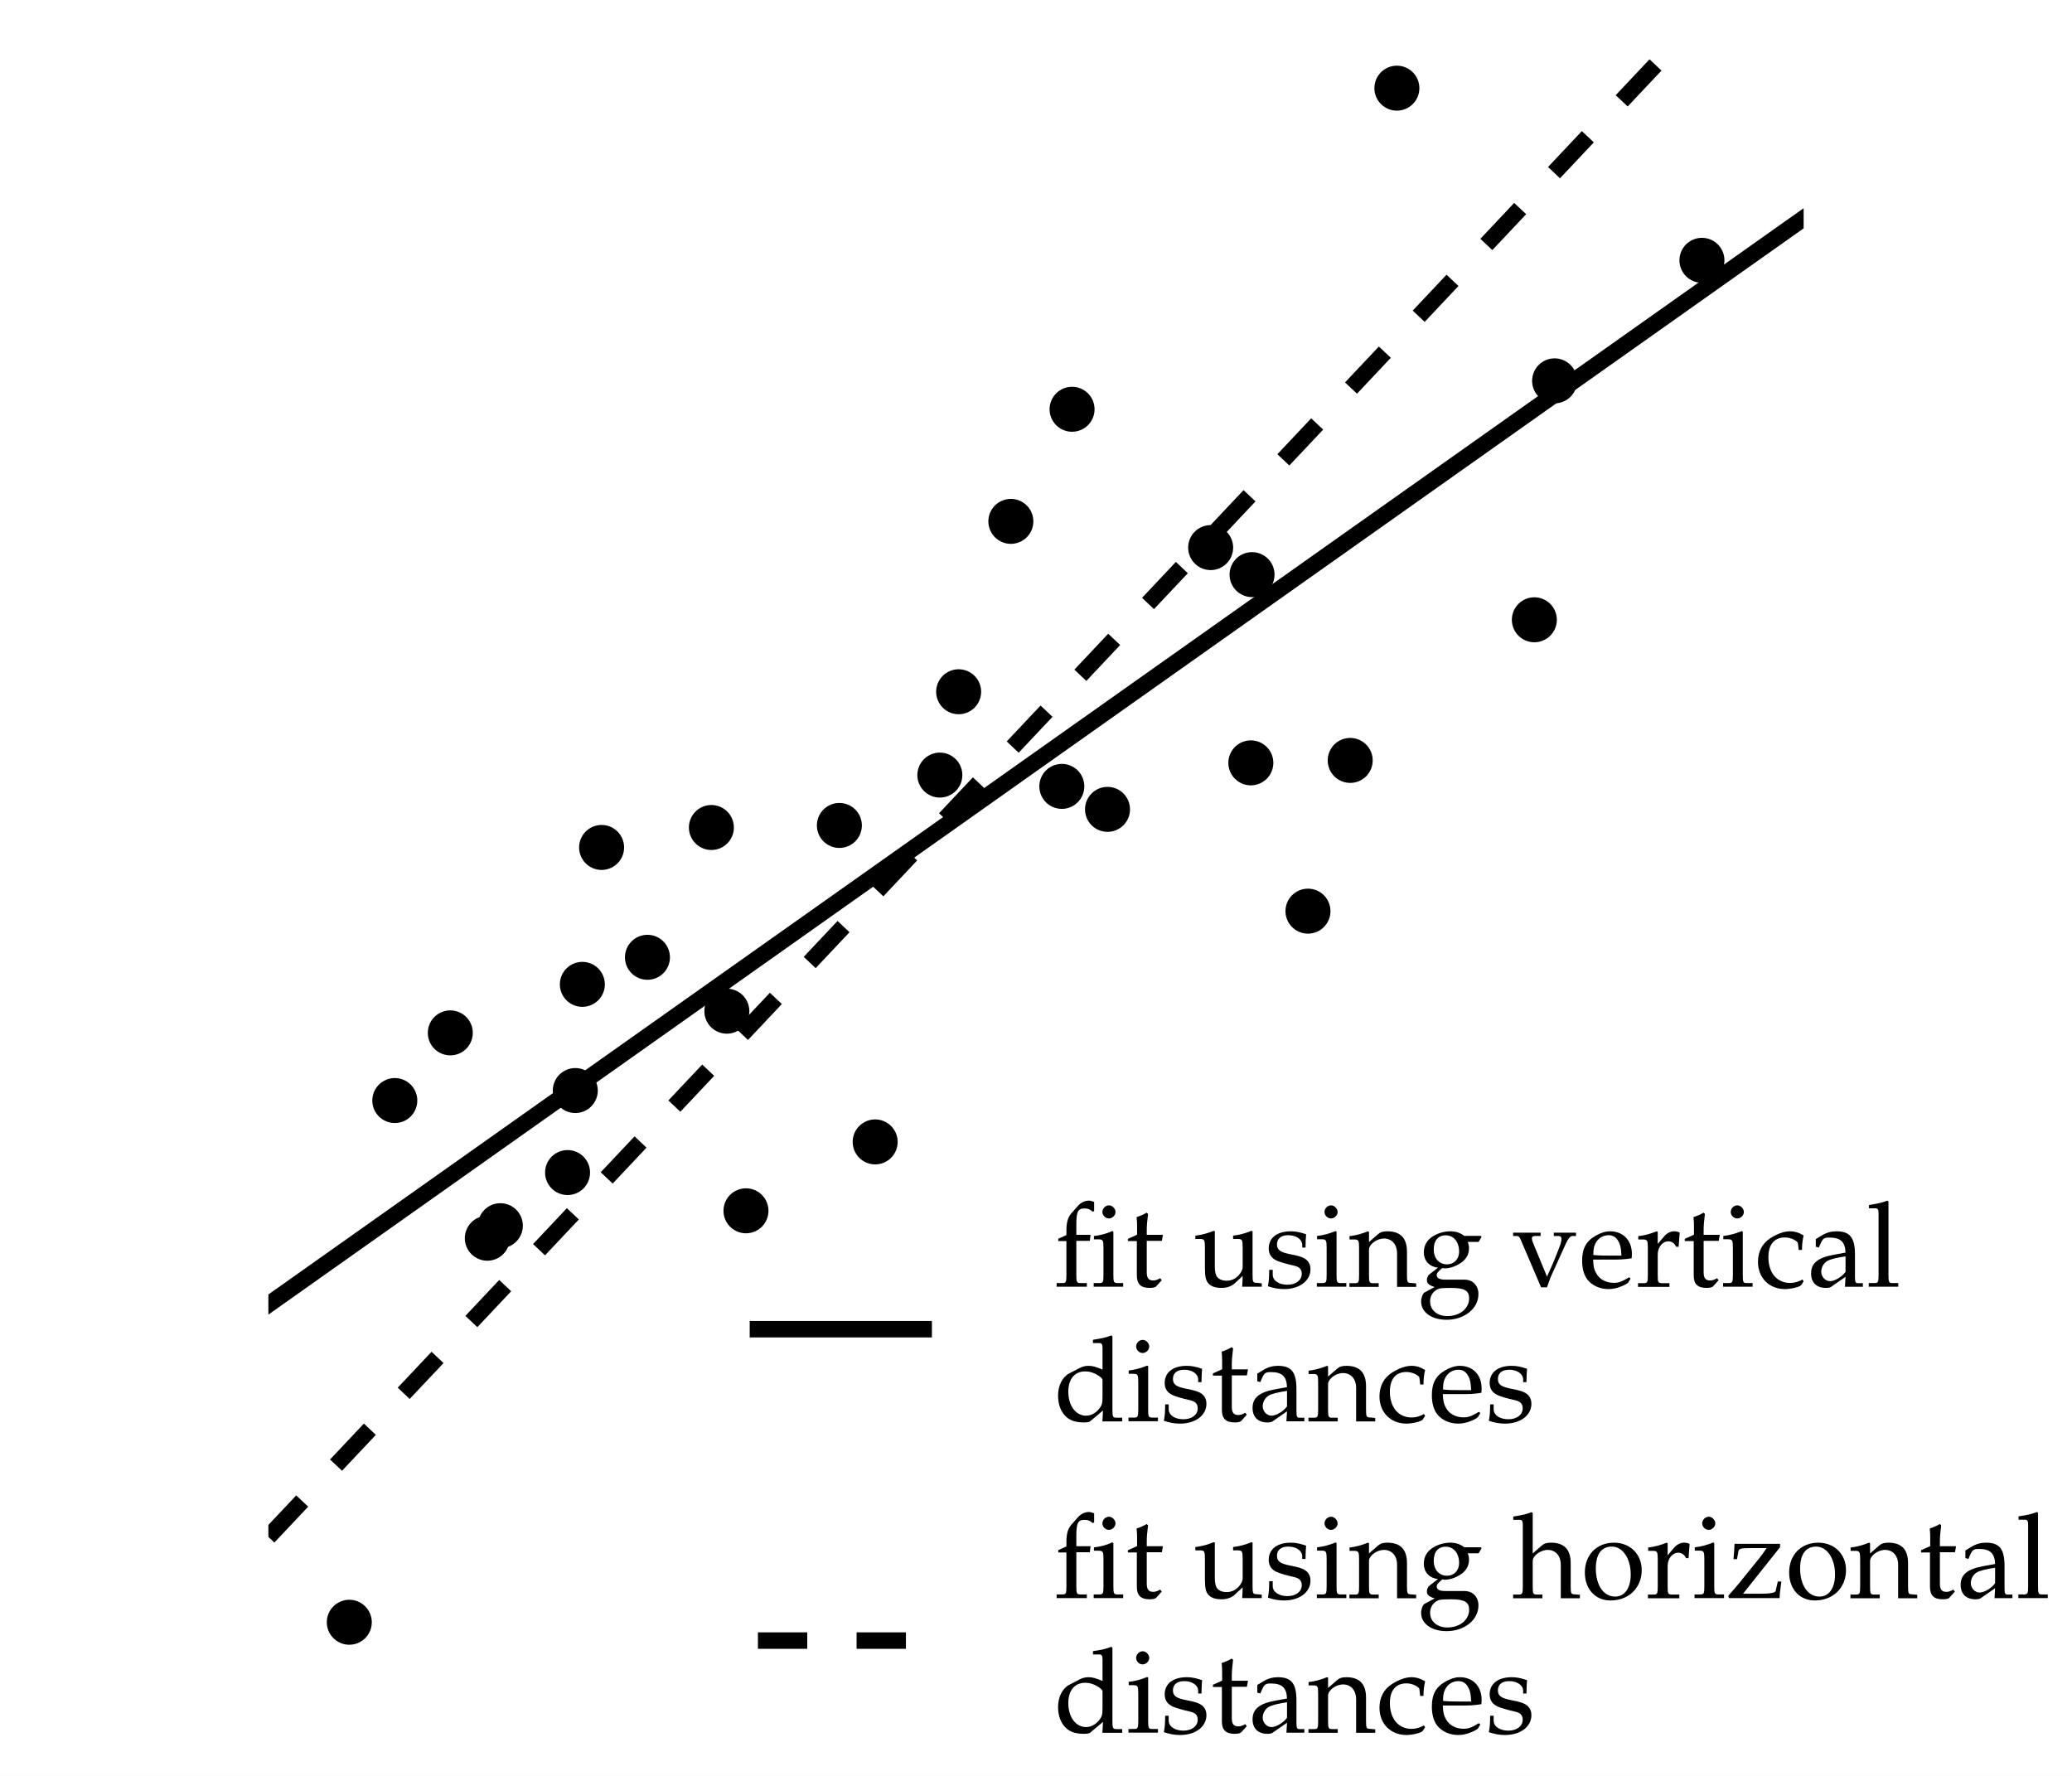
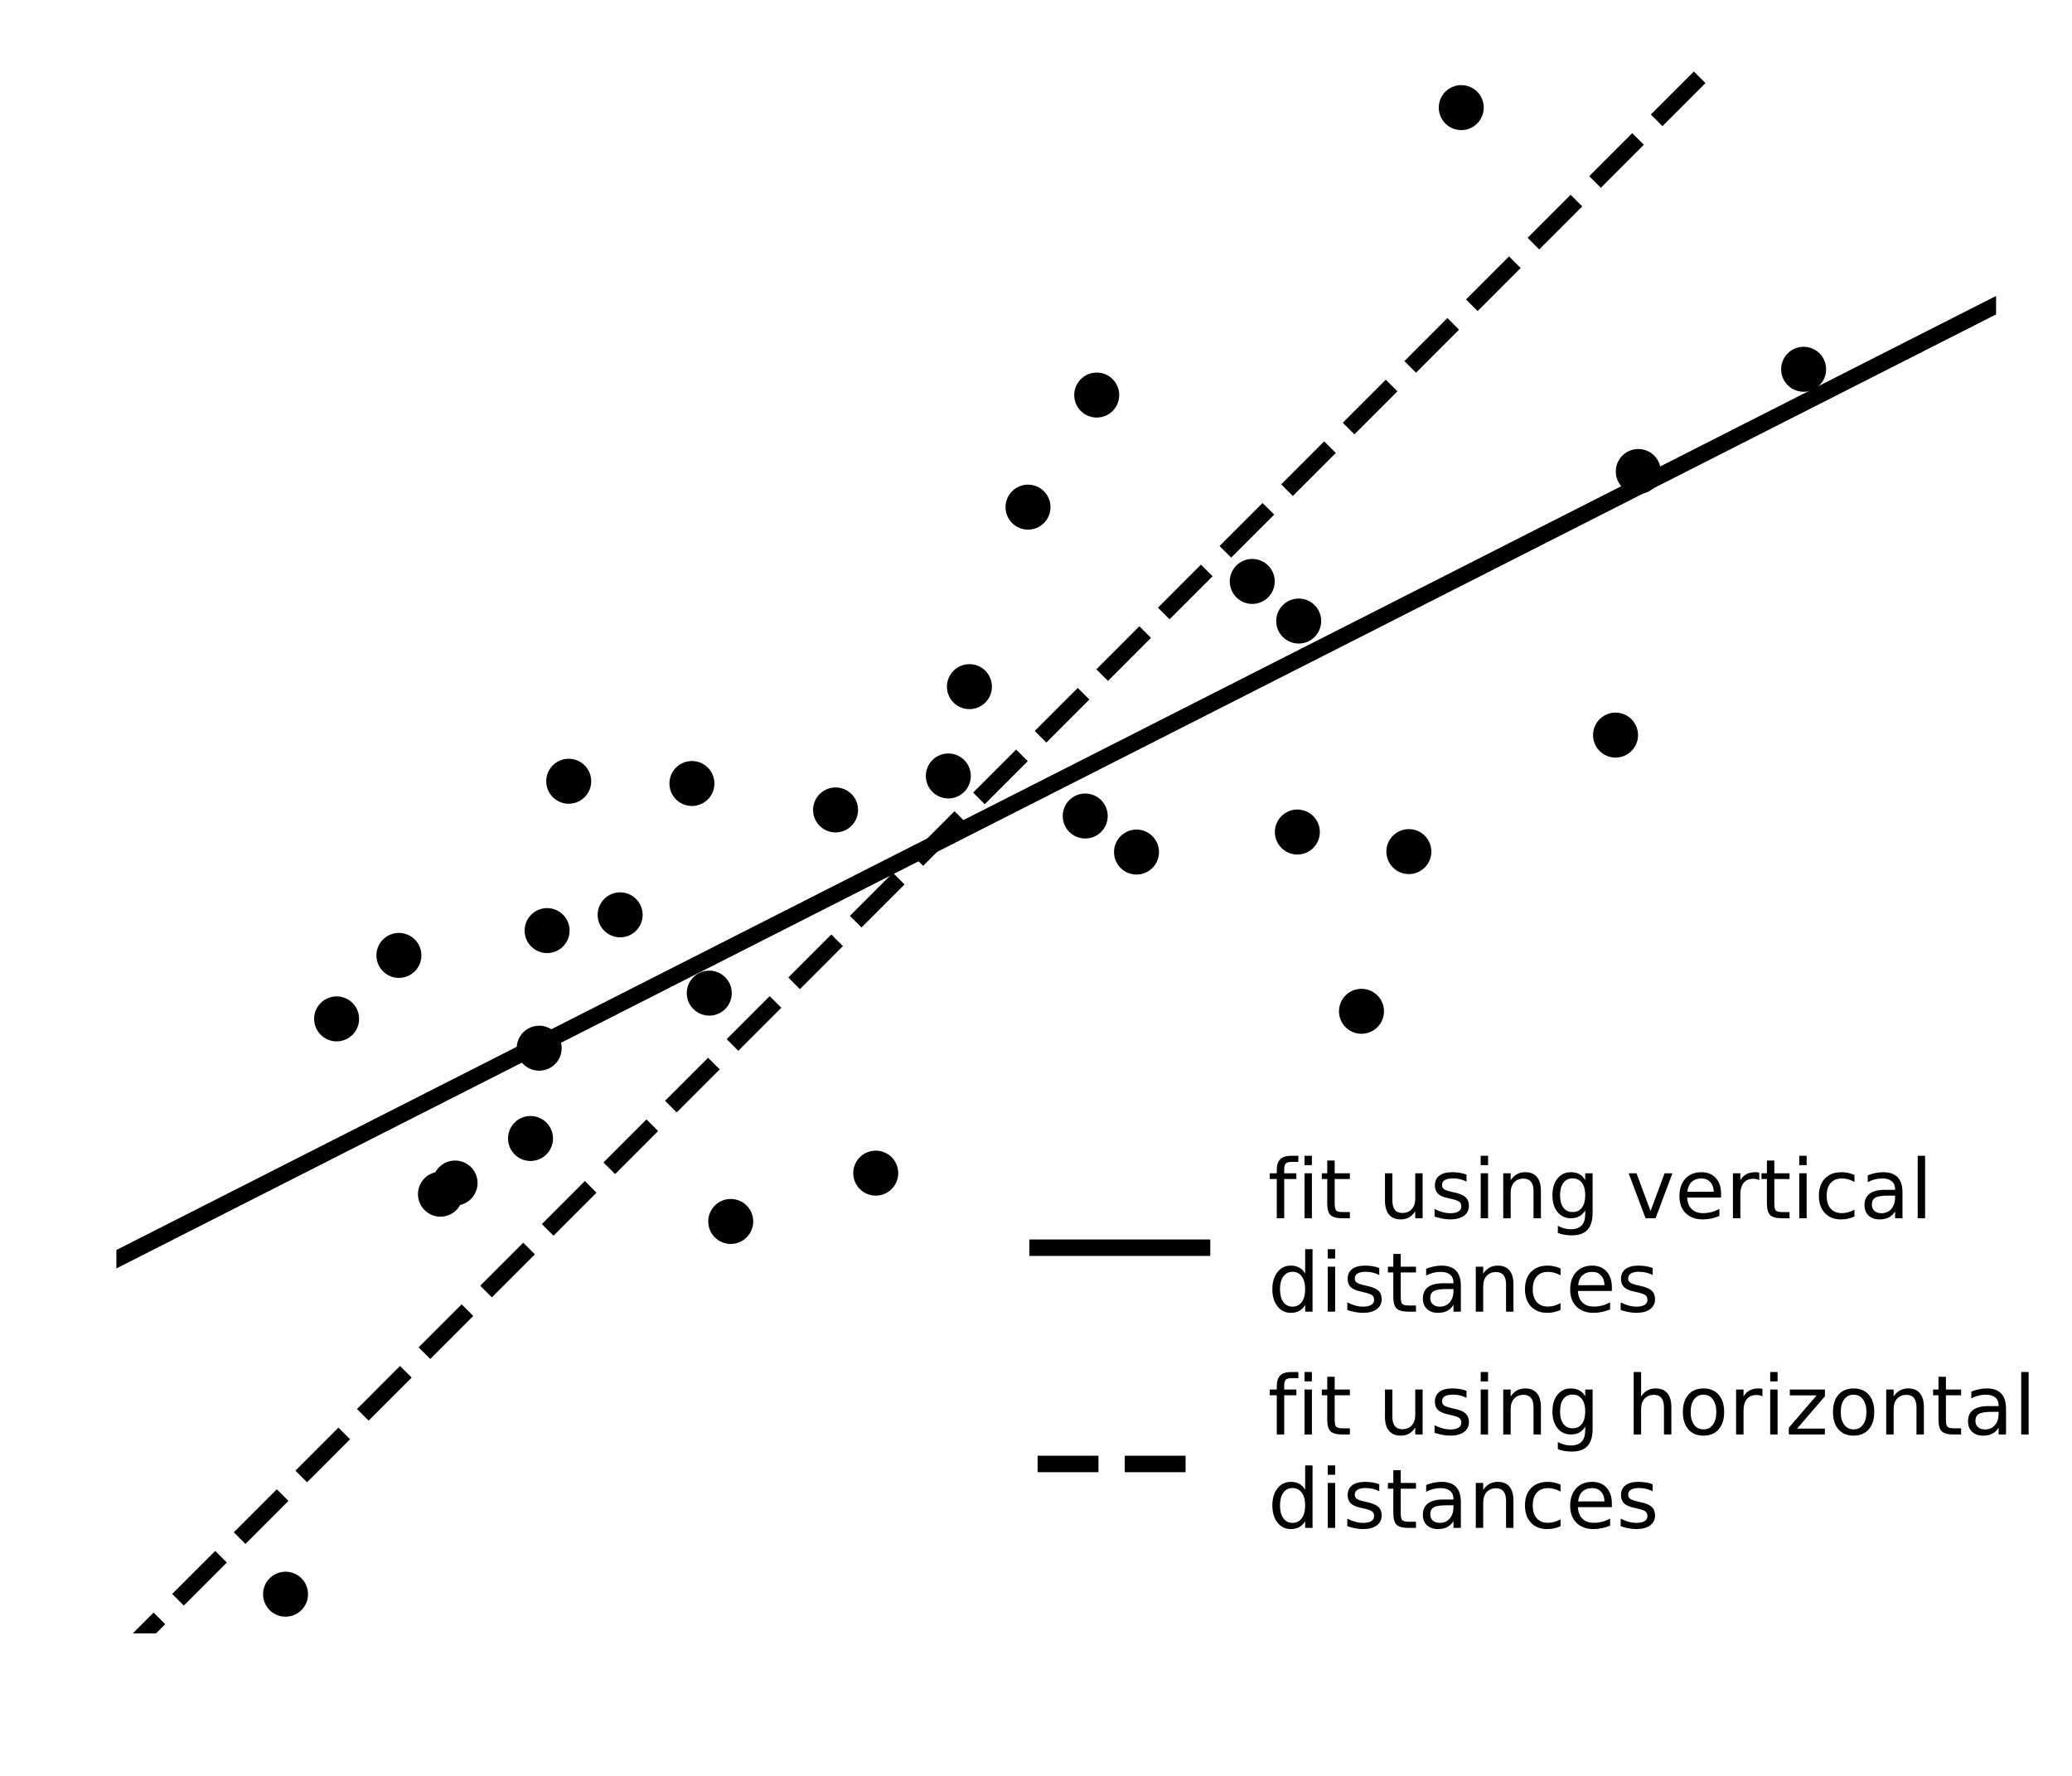
<svg xmlns="http://www.w3.org/2000/svg" xmlns:xlink="http://www.w3.org/1999/xlink" height="216pt" version="1.1" viewBox="0 0 252 216" width="252pt">
  <defs>
    <style type="text/css">
- *{stroke-linecap:butt;stroke-linejoin:round;stroke-miterlimit:100000;}
+ *{stroke-linecap:butt;stroke-linejoin:round;}
  </style>
  </defs>
  <g id="figure_1">
    <g id="patch_1">
      <path d="M 0 216  L 252 216  L 252 0  L 0 0  z " style="fill:#ffffff;" />
    </g>
    <g id="axes_1">
      <g id="PathCollection_1">
        <defs>
-           <path d="M 0 2.236  C 0.593 2.236 1.162 2 1.581 1.581  C 2 1.162 2.236 0.593 2.236 0  C 2.236 -0.593 2 -1.162 1.581 -1.581  C 1.162 -2 0.593 -2.236 0 -2.236  C -0.593 -2.236 -1.162 -2 -1.581 -1.581  C -2 -1.162 -2.236 -0.593 -2.236 0  C -2.236 0.593 -2 1.162 -1.581 1.581  C -1.162 2 -0.593 2.236 0 2.236  z " id="mb7ba370018" style="stroke:#000000;" />
+           <path d="M 0 2.236  C 0.593 2.236 1.162 2 1.581 1.581  C 2 1.162 2.236 0.593 2.236 0  C 2.236 -0.593 2 -1.162 1.581 -1.581  C 1.162 -2 0.593 -2.236 0 -2.236  C -0.593 -2.236 -1.162 -2 -1.581 -1.581  C -2 -1.162 -2.236 -0.593 -2.236 0  C -2.236 0.593 -2 1.162 -1.581 1.581  C -1.162 2 -0.593 2.236 0 2.236  z " id="me4d08a9154" style="stroke:#000000;" />
        </defs>
-         <g clip-path="url(#p3c5de3353c)">
-           <use style="stroke:#000000;" x="106.439" xlink:href="#mb7ba370018" y="138.89" />
-           <use style="stroke:#000000;" x="116.593" xlink:href="#mb7ba370018" y="84.137" />
-           <use style="stroke:#000000;" x="73.168" xlink:href="#mb7ba370018" y="103.074" />
-           <use style="stroke:#000000;" x="102.086" xlink:href="#mb7ba370018" y="100.399" />
-           <use style="stroke:#000000;" x="169.891" xlink:href="#mb7ba370018" y="10.724" />
-           <use style="stroke:#000000;" x="60.854" xlink:href="#mb7ba370018" y="149.08" />
-           <use style="stroke:#000000;" x="164.214" xlink:href="#mb7ba370018" y="92.489" />
-           <use style="stroke:#000000;" x="159.078" xlink:href="#mb7ba370018" y="110.823" />
-           <use style="stroke:#000000;" x="152.276" xlink:href="#mb7ba370018" y="69.891" />
-           <use style="stroke:#000000;" x="42.482" xlink:href="#mb7ba370018" y="197.314" />
-           <use style="stroke:#000000;" x="130.387" xlink:href="#mb7ba370018" y="49.779" />
-           <use style="stroke:#000000;" x="59.268" xlink:href="#mb7ba370018" y="150.605" />
-           <use style="stroke:#000000;" x="90.726" xlink:href="#mb7ba370018" y="147.269" />
-           <use style="stroke:#000000;" x="70.827" xlink:href="#mb7ba370018" y="119.727" />
-           <use style="stroke:#000000;" x="69.028" xlink:href="#mb7ba370018" y="142.618" />
-           <use style="stroke:#000000;" x="88.4" xlink:href="#mb7ba370018" y="122.99" />
-           <use style="stroke:#000000;" x="69.968" xlink:href="#mb7ba370018" y="132.643" />
-           <use style="stroke:#000000;" x="122.941" xlink:href="#mb7ba370018" y="63.413" />
-           <use style="stroke:#000000;" x="86.52" xlink:href="#mb7ba370018" y="100.648" />
-           <use style="stroke:#000000;" x="129.141" xlink:href="#mb7ba370018" y="95.647" />
-           <use style="stroke:#000000;" x="189.074" xlink:href="#mb7ba370018" y="46.323" />
-           <use style="stroke:#000000;" x="78.743" xlink:href="#mb7ba370018" y="116.436" />
-           <use style="stroke:#000000;" x="134.698" xlink:href="#mb7ba370018" y="98.442" />
-           <use style="stroke:#000000;" x="206.992" xlink:href="#mb7ba370018" y="31.662" />
-           <use style="stroke:#000000;" x="186.61" xlink:href="#mb7ba370018" y="75.384" />
-           <use style="stroke:#000000;" x="48.017" xlink:href="#mb7ba370018" y="133.858" />
-           <use style="stroke:#000000;" x="152.129" xlink:href="#mb7ba370018" y="92.786" />
-           <use style="stroke:#000000;" x="147.242" xlink:href="#mb7ba370018" y="66.604" />
-           <use style="stroke:#000000;" x="54.766" xlink:href="#mb7ba370018" y="125.628" />
-           <use style="stroke:#000000;" x="114.306" xlink:href="#mb7ba370018" y="94.273" />
+         <g clip-path="url(#p1b3b6645dd)">
+           <use style="stroke:#000000;" x="106.508" xlink:href="#me4d08a9154" y="142.687" />
+           <use style="stroke:#000000;" x="117.903" xlink:href="#me4d08a9154" y="83.517" />
+           <use style="stroke:#000000;" x="69.168" xlink:href="#me4d08a9154" y="95.023" />
+           <use style="stroke:#000000;" x="101.623" xlink:href="#me4d08a9154" y="98.512" />
+           <use style="stroke:#000000;" x="177.72" xlink:href="#me4d08a9154" y="13.088" />
+           <use style="stroke:#000000;" x="55.347" xlink:href="#me4d08a9154" y="143.892" />
+           <use style="stroke:#000000;" x="171.349" xlink:href="#me4d08a9154" y="103.58" />
+           <use style="stroke:#000000;" x="165.585" xlink:href="#me4d08a9154" y="123.004" />
+           <use style="stroke:#000000;" x="157.951" xlink:href="#me4d08a9154" y="75.538" />
+           <use style="stroke:#000000;" x="34.728" xlink:href="#me4d08a9154" y="193.901" />
+           <use style="stroke:#000000;" x="133.385" xlink:href="#me4d08a9154" y="48.052" />
+           <use style="stroke:#000000;" x="53.568" xlink:href="#me4d08a9154" y="145.248" />
+           <use style="stroke:#000000;" x="88.873" xlink:href="#me4d08a9154" y="148.565" />
+           <use style="stroke:#000000;" x="66.54" xlink:href="#me4d08a9154" y="113.187" />
+           <use style="stroke:#000000;" x="64.521" xlink:href="#me4d08a9154" y="138.474" />
+           <use style="stroke:#000000;" x="86.263" xlink:href="#me4d08a9154" y="120.794" />
+           <use style="stroke:#000000;" x="65.576" xlink:href="#me4d08a9154" y="127.491" />
+           <use style="stroke:#000000;" x="125.028" xlink:href="#me4d08a9154" y="61.683" />
+           <use style="stroke:#000000;" x="84.152" xlink:href="#me4d08a9154" y="95.297" />
+           <use style="stroke:#000000;" x="131.986" xlink:href="#me4d08a9154" y="99.251" />
+           <use style="stroke:#000000;" x="199.25" xlink:href="#me4d08a9154" y="57.348" />
+           <use style="stroke:#000000;" x="75.424" xlink:href="#me4d08a9154" y="111.271" />
+           <use style="stroke:#000000;" x="138.224" xlink:href="#me4d08a9154" y="103.636" />
+           <use style="stroke:#000000;" x="219.36" xlink:href="#me4d08a9154" y="44.915" />
+           <use style="stroke:#000000;" x="196.485" xlink:href="#me4d08a9154" y="89.41" />
+           <use style="stroke:#000000;" x="40.94" xlink:href="#me4d08a9154" y="123.927" />
+           <use style="stroke:#000000;" x="157.787" xlink:href="#me4d08a9154" y="101.2" />
+           <use style="stroke:#000000;" x="152.301" xlink:href="#me4d08a9154" y="70.719" />
+           <use style="stroke:#000000;" x="48.515" xlink:href="#me4d08a9154" y="116.205" />
+           <use style="stroke:#000000;" x="115.337" xlink:href="#me4d08a9154" y="94.38" />
        </g>
      </g>
      <g id="line2d_1">
-         <path clip-path="url(#p3c5de3353c)" d="M 32.64 158.671  L 219.36 26.549  " style="fill:none;stroke:#000000;stroke-linecap:square;stroke-width:2.0;" />
+         <path clip-path="url(#p1b3b6645dd)" d="M 14.156 153.158  L 242.766 37.118  " style="fill:none;stroke:#000000;stroke-linecap:square;stroke-width:2;" />
      </g>
      <g id="line2d_2">
-         <path clip-path="url(#p3c5de3353c)" d="M 32.64 186.936  L 209.73 -1  " style="fill:none;stroke:#000000;stroke-dasharray:6,6;stroke-dashoffset:0.0;stroke-width:2.0;" />
+         <path clip-path="url(#p1b3b6645dd)" d="M 14.156 202.075  L 217.112 -1  " style="fill:none;stroke:#000000;stroke-dasharray:7.4,3.2;stroke-dashoffset:0;stroke-width:2;" />
      </g>
      <g id="legend_1">
        <g id="line2d_3">
-           <path d="M 92.18 161.669  L 112.34 161.669  " style="fill:none;stroke:#000000;stroke-linecap:square;stroke-width:2.0;" />
+           <path d="M 126.195 151.76  L 146.195 151.76  " style="fill:none;stroke:#000000;stroke-linecap:square;stroke-width:2;" />
        </g>
        <g id="line2d_4" />
        <g id="text_1">
          <defs>
-             <path d="M 53.906 43  L 53.906 45.812  C 47.906 45.812 46.094 45.812 44.5 45.812  C 42.906 45.812 41.094 45.812 35.094 45.812  L 35.094 43  L 39.203 43  C 40.797 43 41.594 42.094 41.594 40.484  C 41.594 38.891 40.906 36.203 39.703 33.188  L 35.5 22.578  C 34.297 19.672 33.094 16.875 29.297 8.578  L 17.406 37.391  C 16.797 38.781 16.5 40.094 16.5 41.188  C 16.5 42.297 17.406 43 19 43  L 23.906 43  L 23.906 45.812  C 14.094 45.812 14.094 45.812 12.203 45.812  C 10.297 45.812 5.5 45.812 0.594 45.812  L 0.594 43  L 4 43  C 5.5 42.797 6 42.203 7.094 39.703  L 24.297 -0.5  L 29.297 -0.5  C 29.906 1.203 30.906 3.797 30.906 4  C 32 6.984 33.297 10.375 33.406 10.375  L 45.203 36.312  C 47.406 41.016 48.797 42.797 50.797 43  z " id="URW_Palladio_L_Roman-118" />
-             <path d="M 2.297 66.5  L 7.906 66.5  C 9.703 66.5 10.406 65.391 10.406 62.375  L 10.406 10.172  C 10.406 3.812 10.094 3.109 6.703 3.109  L 2.094 3.109  L 2.094 0  C 12.094 0 12.094 0 14.594 0  C 17.094 0 17.094 0 27.094 0  L 27.094 3.109  L 22.5 3.109  C 19.094 3.109 18.797 3.812 18.797 10.156  L 18.797 72.203  L 17.906 73.016  C 13.5 71.312 10.203 70.5 2.297 69.297  z " id="URW_Palladio_L_Roman-108" />
-             <path d="M 43.703 6.984  L 42.406 7.984  C 36 4.203 33.703 3.312 29.406 3.312  C 22.906 3.312 17.5 6.219 14.703 11.109  C 12.797 14.391 12.094 17.203 11.906 23  L 26.5 23  C 33.406 23 37.703 23 44.594 24.125  C 44.703 25.531 44.797 26.453 44.797 27.672  C 44.797 39.375 37.406 47 26.203 47  C 22.5 47 18.203 45.688 14.094 43.281  C 5.906 38.578 2.594 32.359 2.594 21.938  C 2.594 15.625 4.094 10.219 6.797 6.406  C 10.797 1.109 17.5 -2 25 -2  C 28.703 -2 32.406 -1.203 36.5 0.578  C 39.203 1.688 41.297 2.984 41.703 3.594  z M 35.906 26.406  C 30.703 26.406 28.297 26.406 24.703 26.406  C 20.094 26.406 17.5 26.406 12.094 26.906  C 12.094 31.672 12.5 33.891 13.797 36.516  C 15.906 40.969 20.203 43.688 25 43.688  C 28.297 43.688 30.906 42.359 32.703 39.594  C 34.906 36.234 35.594 33.266 35.906 26.406  " id="URW_Palladio_L_Roman-101" />
-             <path d="M 41 -0.109  C 47.094 -0.109 47.203 -0.109 48.906 -0.109  C 50.297 -0.109 50.297 -0.109 57.203 -0.109  L 57.203 2.797  L 53.094 3.203  C 49.703 3.203 49.406 3.812 49.406 10.219  L 49.406 29.562  C 49.406 41.281 43.906 47 32.703 47  C 29 47 26.906 46.297 24.797 44.484  L 17.203 37.875  L 17.203 46.594  L 16.297 47  C 11.203 44.891 6 43.484 0.703 42.891  L 0.703 40.078  L 4.406 40.078  C 8.406 40.078 8.797 39.375 8.797 32.719  L 8.797 10.047  C 8.797 3.703 8.5 3 5.094 3  L 0.594 3  L 0.594 -0.109  C 7.406 -0.109 10.094 -0.109 13 -0.109  C 15.906 -0.109 18.594 -0.109 25.406 -0.109  L 25.406 3  L 20.906 3  C 17.5 3 17.203 3.703 17.203 10.047  L 17.203 31.422  C 17.203 35.938 23.797 40.875 29.906 40.875  C 36.594 40.875 41 35.891 41 28.219  z " id="URW_Palladio_L_Roman-110" />
-             <path d="M 34.094 71.922  C 32 72.703 30.797 73 29.5 73  C 26.297 73 22.797 71.297 20.594 68.812  L 14.797 62.266  C 11.906 58.984 10.594 54.531 10.594 47.969  L 10.594 43.797  L 3.703 40.688  L 3.703 38.688  L 10.594 38.688  L 10.594 10.172  C 10.594 3.812 10.297 3.109 6.906 3.109  L 2.297 3.109  L 2.297 0  C 12.297 0 12.297 0 14.906 0  C 17.297 0 20.094 0 27.906 0  L 27.906 3.109  L 22.703 3.109  C 19.297 3.109 19 3.828 19 10.203  L 19 38.891  L 30.406 38.891  L 31.094 44  L 19 44  L 19 52.344  C 19 63.641 20.297 66.375 26 66.375  C 28.703 66.375 30.5 65.688 32.906 63.609  L 34.094 64.203  z M 50.406 46.578  L 49.5 47.281  C 45.094 45.094 39.797 43.703 33.906 43  L 33.906 40.188  L 37.594 40.188  C 41.594 40.188 42 39.484 42 32.797  L 42 10.203  C 42 3.812 41.703 3.109 38.297 3.109  L 33.703 3.109  L 33.703 0  C 43.703 0 43.703 0 46.203 0  C 48.703 0 48.703 0 58.703 0  L 58.703 3.109  L 54.094 3.109  C 50.703 3.109 50.406 3.812 50.406 10.188  z M 46.703 69  C 43.703 69 41.094 66.391 41.094 63.375  C 41.094 60.469 43.703 57.875 46.594 57.875  C 49.5 57.875 52.203 60.469 52.203 63.375  C 52.203 66.188 49.5 69 46.703 69  " id="URW_Palladio_L_Roman-2" />
-             <path d="M 4.094 14.328  C 4.094 7.422 3.797 4.406 3 0.406  C 8.203 -1.297 12.094 -2 16.703 -2  C 29.797 -2 39.094 5.016 39.094 14.828  C 39.094 17.938 38.203 20.234 36.297 22.25  C 33.703 24.75 30.406 25.953 21.594 27.656  C 13.406 29.266 10.703 31.266 10.703 35.875  C 10.703 40.875 14.203 43.688 20.297 43.688  C 27 43.688 32.094 40.188 32.094 35.469  L 32.094 33.172  L 34.906 33.172  C 35 38.984 35.094 41.375 35.406 44.484  C 30.094 46.297 26.5 47 22.406 47  C 10.797 47 3.703 41.484 3.703 32.469  C 3.703 27.656 5.906 24.25 10.5 22.141  C 13.203 20.938 18.5 19.344 25.297 17.828  C 29.797 16.828 31.703 14.734 31.703 10.922  C 31.703 5.516 26.703 1.703 19.594 1.703  C 12.297 1.703 7.094 5.203 7.094 10.219  L 7.094 14.328  z " id="URW_Palladio_L_Roman-115" />
-             <path d="M 2.297 40.078  L 6 40.078  C 10 40.078 10.406 39.375 10.406 32.719  L 10.406 10.047  C 10.406 3.703 10.094 3 6.703 3  L 2.094 3  L 2.094 -0.109  C 9.297 -0.109 11.906 -0.109 14.406 -0.109  C 16.406 -0.109 16.406 -0.109 28.703 -0.109  L 28.703 3  L 23.5 3  C 19 3 18.797 3.297 18.797 9.969  L 18.797 27.359  C 18.797 33.422 22.797 38.484 27.703 38.484  C 30.703 38.484 32.797 37.078 34.406 33.891  L 36.5 33.891  L 37.406 45.891  C 36.297 46.594 34.5 47 32.703 47  C 29.703 47 26.5 45.391 24.406 42.891  L 18.797 36.281  L 18.797 46.594  L 17.906 47  C 12.797 44.891 7.594 43.484 2.297 42.891  z " id="URW_Palladio_L_Roman-114" />
-             <path d="M 50.297 47.016  L 49.406 47.422  C 44.297 45.312 39.094 43.906 33.797 43.312  L 33.797 40.5  L 37.5 40.5  C 41.5 40.5 41.906 39.797 41.906 33.141  L 41.906 16.719  C 41.906 14.5 40.5 11.672 38.203 9.359  C 35.406 6.531 32.203 5.109 28.297 5.109  C 24.797 5.109 22 6.219 20.406 8.141  C 19 9.75 18.297 12.875 18.297 17.297  L 18.297 47.016  L 17.406 47.422  C 12.297 45.312 7.094 43.906 1.797 43.312  L 1.797 40.5  L 5.5 40.5  C 9.5 40.5 9.906 39.797 9.906 33.156  L 9.906 16.234  C 9.906 9.172 10.5 6.047 12.297 3.547  C 14.5 0.516 18.297 -1 24 -1  C 28.5 -1 32.5 0.406 35.203 2.906  L 41.906 9.141  C 41.906 6.266 41.797 4.656 41.5 0  C 48.203 0 48.297 0 49.797 0  C 51.203 0 51.203 0 58.094 0  L 58.094 2.906  L 54 3.312  C 50.594 3.312 50.297 3.922 50.297 10.375  z " id="URW_Palladio_L_Roman-117" />
-             <path d="M 18.797 46.766  L 17.906 47.172  C 12.797 45.062 7.594 43.641 2.297 43.047  L 2.297 40.25  L 6 40.25  C 10 40.25 10.406 39.547 10.406 32.891  L 10.406 10.172  C 10.406 3.812 10.094 3.109 6.703 3.109  L 2.094 3.109  L 2.094 0  C 12.094 0 12.094 0 14.594 0  C 17.094 0 17.094 0 27.094 0  L 27.094 3.109  L 22.5 3.109  C 19.094 3.109 18.797 3.812 18.797 10.172  z M 14.203 69  C 11.203 69 8.594 66.391 8.594 63.375  C 8.594 60.469 11.203 57.875 14.094 57.875  C 17 57.875 19.703 60.469 19.703 63.375  C 19.703 66.188 17 69 14.203 69  " id="URW_Palladio_L_Roman-105" />
-             <path d="M 39.906 31.156  C 39.906 35.766 40.406 39.875 41.297 43.484  C 37.297 45.891 33.797 47 29.703 47  C 24.906 47 19.297 45.094 13.297 41.281  C 6.297 36.875 2.594 29.859 2.594 21.047  C 2.594 7.516 12.094 -2 25.5 -2  C 30.703 -2 38.203 -0.094 39.203 1.406  L 41.297 4.609  L 40.297 6.109  C 36.594 4.109 33.406 3.203 29.797 3.203  C 18.703 3.203 11.406 11.828 11.406 25.047  C 11.406 35.766 16.406 41.781 25.406 41.781  C 29.797 41.781 34.594 39.781 36.406 37.281  L 37.094 31.156  z " id="URW_Palladio_L_Roman-99" />
-             <path d="M 51.906 38  L 54.406 42.109  L 54 43.109  L 39.797 43.109  C 36.094 45.891 32.5 47 27.594 47  C 23.203 47 18.094 45.625 14 43.25  C 8.406 40.109 5.5 35.281 5.5 29.281  C 5.5 22 10.094 16.984 17.5 16.188  L 9.594 10  C 8.594 8.484 8.094 7.172 8.094 5.641  C 8.094 2.812 9.906 1.188 14.703 -0.219  L 6 -4.938  C 4.594 -5.734 3.203 -9.438 3.203 -12.547  C 3.203 -21.688 12.094 -28 24.797 -28  C 39.906 -28 51.797 -18.469 51.797 -6.234  C 51.797 0.984 47 6 40 6  L 24 6  C 18.797 6 16.406 7.219 16.406 9.984  C 16.406 11.312 17.203 12.422 19.797 14.672  C 20.406 15.188 20.594 15.391 21 15.797  C 22 15.688 22.594 15.594 23.406 15.594  C 27.703 15.594 33 17.469 37.094 20.312  C 41.594 23.547 43.797 27.484 43.797 32.703  C 43.797 34.656 43.5 35.938 42.703 38  z M 24 43.594  C 30.797 43.594 35.406 38.094 35.406 29.766  C 35.406 23.422 31.203 19 25.094 19  C 18.406 19 13.906 24.094 13.906 31.641  C 13.906 39.172 17.594 43.594 24 43.594  M 28.703 -1.016  C 40 -1.016 43.906 -3.312 43.906 -9.844  C 43.906 -18.469 36 -24.891 25.5 -24.891  C 16.797 -24.891 10.797 -19.781 10.797 -12.344  C 10.797 -7.844 13.406 -3.719 17.406 -2.016  C 19 -1.219 21.797 -1.016 28.703 -1.016  " id="URW_Palladio_L_Roman-103" />
-             <path d="M 9.797 38.688  L 9.797 9.672  C 9.797 2.219 13.094 -1 20.797 -1  C 23.094 -1 25.5 -0.5 26.094 0.203  L 30.906 5.516  L 29.594 7.234  C 27.094 5.812 25.594 5.312 23.703 5.312  C 19.797 5.312 18.203 7.344 18.203 12.312  L 18.203 38.891  L 31 38.891  L 31.906 44  L 18.203 44  L 18.203 47.75  C 18.203 51.891 18.5 55.422 19.297 61.734  L 18.094 62.828  C 15.703 61.328 12.703 60.031 9.594 59.031  C 9.906 56.016 10 54.109 10 51.109  L 10 44.094  L 2.203 40.594  L 2.203 38.688  z " id="URW_Palladio_L_Roman-116" />
-             <path d="M 32.406 8.406  L 31.906 -0.016  C 38.406 -0.016 38.406 -0.016 39.703 -0.016  C 40.203 -0.016 42.703 -0.016 47.094 -0.016  L 47.094 3  L 43.203 3  C 40.797 3 40.406 3.812 40.406 8.719  L 40.406 27.047  C 40.406 41.688 36.203 47 24.594 47  C 20.297 47 16.297 45.891 12.5 43.609  L 7.203 40.391  L 7.203 33.922  L 9.797 33.219  L 11.094 36.297  C 13.203 40.984 14.203 41.688 18.797 41.688  C 28.203 41.688 32.094 37.984 32.406 28.938  L 22.5 27.125  C 8.906 24.641 3.203 19.953 3.203 11.281  C 3.203 3.5 7.906 -1 15.797 -1  C 17.594 -1 19.297 -0.703 20 -0.203  z M 32.406 12.594  C 29.5 8.5 23.203 4.719 19.297 4.719  C 15.297 4.719 11.797 8.406 11.797 12.688  C 11.797 16.375 13.797 19.859 16.797 21.75  C 19.297 23.25 24.797 24.641 32.406 25.75  z " id="URW_Palladio_L_Roman-97" />
+             <path d="M 37.109 75.984  L 37.109 68.5  L 28.516 68.5  Q 23.688 68.5 21.797 66.547  Q 19.922 64.594 19.922 59.516  L 19.922 54.688  L 34.719 54.688  L 34.719 47.703  L 19.922 47.703  L 19.922 0  L 10.891 0  L 10.891 47.703  L 2.297 47.703  L 2.297 54.688  L 10.891 54.688  L 10.891 58.5  Q 10.891 67.625 15.141 71.797  Q 19.391 75.984 28.609 75.984  z " id="DejaVuSans-66" />
+             <path d="M 9.422 54.688  L 18.406 54.688  L 18.406 0  L 9.422 0  z M 9.422 75.984  L 18.406 75.984  L 18.406 64.594  L 9.422 64.594  z " id="DejaVuSans-69" />
+             <path d="M 18.312 70.219  L 18.312 54.688  L 36.812 54.688  L 36.812 47.703  L 18.312 47.703  L 18.312 18.016  Q 18.312 11.328 20.141 9.422  Q 21.969 7.516 27.594 7.516  L 36.812 7.516  L 36.812 0  L 27.594 0  Q 17.188 0 13.234 3.875  Q 9.281 7.766 9.281 18.016  L 9.281 47.703  L 2.688 47.703  L 2.688 54.688  L 9.281 54.688  L 9.281 70.219  z " id="DejaVuSans-74" />
+             <path id="DejaVuSans-20" />
+             <path d="M 8.5 21.578  L 8.5 54.688  L 17.484 54.688  L 17.484 21.922  Q 17.484 14.156 20.5 10.266  Q 23.531 6.391 29.594 6.391  Q 36.859 6.391 41.078 11.031  Q 45.312 15.672 45.312 23.688  L 45.312 54.688  L 54.297 54.688  L 54.297 0  L 45.312 0  L 45.312 8.406  Q 42.047 3.422 37.719 1  Q 33.406 -1.422 27.688 -1.422  Q 18.266 -1.422 13.375 4.438  Q 8.5 10.297 8.5 21.578  z M 31.109 56  z " id="DejaVuSans-75" />
+             <path d="M 44.281 53.078  L 44.281 44.578  Q 40.484 46.531 36.375 47.5  Q 32.281 48.484 27.875 48.484  Q 21.188 48.484 17.844 46.438  Q 14.5 44.391 14.5 40.281  Q 14.5 37.156 16.891 35.375  Q 19.281 33.594 26.516 31.984  L 29.594 31.297  Q 39.156 29.25 43.188 25.516  Q 47.219 21.781 47.219 15.094  Q 47.219 7.469 41.188 3.016  Q 35.156 -1.422 24.609 -1.422  Q 20.219 -1.422 15.453 -0.562  Q 10.688 0.297 5.422 2  L 5.422 11.281  Q 10.406 8.688 15.234 7.391  Q 20.062 6.109 24.812 6.109  Q 31.156 6.109 34.562 8.281  Q 37.984 10.453 37.984 14.406  Q 37.984 18.062 35.516 20.016  Q 33.062 21.969 24.703 23.781  L 21.578 24.516  Q 13.234 26.266 9.516 29.906  Q 5.812 33.547 5.812 39.891  Q 5.812 47.609 11.281 51.797  Q 16.75 56 26.812 56  Q 31.781 56 36.172 55.266  Q 40.578 54.547 44.281 53.078  z " id="DejaVuSans-73" />
+             <path d="M 54.891 33.016  L 54.891 0  L 45.906 0  L 45.906 32.719  Q 45.906 40.484 42.875 44.328  Q 39.844 48.188 33.797 48.188  Q 26.516 48.188 22.312 43.547  Q 18.109 38.922 18.109 30.906  L 18.109 0  L 9.078 0  L 9.078 54.688  L 18.109 54.688  L 18.109 46.188  Q 21.344 51.125 25.703 53.562  Q 30.078 56 35.797 56  Q 45.219 56 50.047 50.172  Q 54.891 44.344 54.891 33.016  z " id="DejaVuSans-6e" />
+             <path d="M 45.406 27.984  Q 45.406 37.75 41.375 43.109  Q 37.359 48.484 30.078 48.484  Q 22.859 48.484 18.828 43.109  Q 14.797 37.75 14.797 27.984  Q 14.797 18.266 18.828 12.891  Q 22.859 7.516 30.078 7.516  Q 37.359 7.516 41.375 12.891  Q 45.406 18.266 45.406 27.984  z M 54.391 6.781  Q 54.391 -7.172 48.188 -13.984  Q 42 -20.797 29.203 -20.797  Q 24.469 -20.797 20.266 -20.094  Q 16.062 -19.391 12.109 -17.922  L 12.109 -9.188  Q 16.062 -11.328 19.922 -12.344  Q 23.781 -13.375 27.781 -13.375  Q 36.625 -13.375 41.016 -8.766  Q 45.406 -4.156 45.406 5.172  L 45.406 9.625  Q 42.625 4.781 38.281 2.391  Q 33.938 0 27.875 0  Q 17.828 0 11.672 7.656  Q 5.516 15.328 5.516 27.984  Q 5.516 40.672 11.672 48.328  Q 17.828 56 27.875 56  Q 33.938 56 38.281 53.609  Q 42.625 51.219 45.406 46.391  L 45.406 54.688  L 54.391 54.688  z " id="DejaVuSans-67" />
+             <path d="M 2.984 54.688  L 12.5 54.688  L 29.594 8.797  L 46.688 54.688  L 56.203 54.688  L 35.688 0  L 23.484 0  z " id="DejaVuSans-76" />
+             <path d="M 56.203 29.594  L 56.203 25.203  L 14.891 25.203  Q 15.484 15.922 20.484 11.062  Q 25.484 6.203 34.422 6.203  Q 39.594 6.203 44.453 7.469  Q 49.312 8.734 54.109 11.281  L 54.109 2.781  Q 49.266 0.734 44.188 -0.344  Q 39.109 -1.422 33.891 -1.422  Q 20.797 -1.422 13.156 6.188  Q 5.516 13.812 5.516 26.812  Q 5.516 40.234 12.766 48.109  Q 20.016 56 32.328 56  Q 43.359 56 49.781 48.891  Q 56.203 41.797 56.203 29.594  z M 47.219 32.234  Q 47.125 39.594 43.094 43.984  Q 39.062 48.391 32.422 48.391  Q 24.906 48.391 20.391 44.141  Q 15.875 39.891 15.188 32.172  z " id="DejaVuSans-65" />
+             <path d="M 41.109 46.297  Q 39.594 47.172 37.812 47.578  Q 36.031 48 33.891 48  Q 26.266 48 22.188 43.047  Q 18.109 38.094 18.109 28.812  L 18.109 0  L 9.078 0  L 9.078 54.688  L 18.109 54.688  L 18.109 46.188  Q 20.953 51.172 25.484 53.578  Q 30.031 56 36.531 56  Q 37.453 56 38.578 55.875  Q 39.703 55.766 41.062 55.516  z " id="DejaVuSans-72" />
+             <path d="M 48.781 52.594  L 48.781 44.188  Q 44.969 46.297 41.141 47.344  Q 37.312 48.391 33.406 48.391  Q 24.656 48.391 19.812 42.844  Q 14.984 37.312 14.984 27.297  Q 14.984 17.281 19.812 11.734  Q 24.656 6.203 33.406 6.203  Q 37.312 6.203 41.141 7.25  Q 44.969 8.297 48.781 10.406  L 48.781 2.094  Q 45.016 0.344 40.984 -0.531  Q 36.969 -1.422 32.422 -1.422  Q 20.062 -1.422 12.781 6.344  Q 5.516 14.109 5.516 27.297  Q 5.516 40.672 12.859 48.328  Q 20.219 56 33.016 56  Q 37.156 56 41.109 55.141  Q 45.062 54.297 48.781 52.594  z " id="DejaVuSans-63" />
+             <path d="M 34.281 27.484  Q 23.391 27.484 19.188 25  Q 14.984 22.516 14.984 16.5  Q 14.984 11.719 18.141 8.906  Q 21.297 6.109 26.703 6.109  Q 34.188 6.109 38.703 11.406  Q 43.219 16.703 43.219 25.484  L 43.219 27.484  z M 52.203 31.203  L 52.203 0  L 43.219 0  L 43.219 8.297  Q 40.141 3.328 35.547 0.953  Q 30.953 -1.422 24.312 -1.422  Q 15.922 -1.422 10.953 3.297  Q 6 8.016 6 15.922  Q 6 25.141 12.172 29.828  Q 18.359 34.516 30.609 34.516  L 43.219 34.516  L 43.219 35.406  Q 43.219 41.609 39.141 45  Q 35.062 48.391 27.688 48.391  Q 23 48.391 18.547 47.266  Q 14.109 46.141 10.016 43.891  L 10.016 52.203  Q 14.938 54.109 19.578 55.047  Q 24.219 56 28.609 56  Q 40.484 56 46.344 49.844  Q 52.203 43.703 52.203 31.203  z " id="DejaVuSans-61" />
+             <path d="M 9.422 75.984  L 18.406 75.984  L 18.406 0  L 9.422 0  z " id="DejaVuSans-6c" />
          </defs>
-           <g transform="translate(128.1799 156.505)scale(0.144 -0.144)">
-             <use transform="scale(0.996264)" xlink:href="#URW_Palladio_L_Roman-2" />
-             <use transform="translate(60.27326 0.0)scale(0.996264)" xlink:href="#URW_Palladio_L_Roman-116" />
-             <use transform="translate(117.6569 0.0)scale(0.996264)" xlink:href="#URW_Palladio_L_Roman-117" />
-             <use transform="translate(177.7307 0.0)scale(0.996264)" xlink:href="#URW_Palladio_L_Roman-115" />
-             <use transform="translate(219.9721 0.0)scale(0.996264)" xlink:href="#URW_Palladio_L_Roman-105" />
-             <use transform="translate(248.9625 0.0)scale(0.996264)" xlink:href="#URW_Palladio_L_Roman-110" />
-             <use transform="translate(306.9446 0.0)scale(0.996264)" xlink:href="#URW_Palladio_L_Roman-103" />
-             <use transform="translate(387.2428 0.0)scale(0.996264)" xlink:href="#URW_Palladio_L_Roman-118" />
-             <use transform="translate(443.5308 0.0)scale(0.996264)" xlink:href="#URW_Palladio_L_Roman-101" />
-             <use transform="translate(491.2511 0.0)scale(0.996264)" xlink:href="#URW_Palladio_L_Roman-114" />
-             <use transform="translate(530.603 0.0)scale(0.996264)" xlink:href="#URW_Palladio_L_Roman-116" />
-             <use transform="translate(563.08 0.0)scale(0.996264)" xlink:href="#URW_Palladio_L_Roman-105" />
-             <use transform="translate(592.0704 0.0)scale(0.996264)" xlink:href="#URW_Palladio_L_Roman-99" />
-             <use transform="translate(636.304 0.0)scale(0.996264)" xlink:href="#URW_Palladio_L_Roman-97" />
-             <use transform="translate(686.1172 0.0)scale(0.996264)" xlink:href="#URW_Palladio_L_Roman-108" />
+           <g transform="translate(154.1949 148.1736)scale(0.1 -0.1)">
+             <use xlink:href="#DejaVuSans-66" />
+             <use x="35.205" xlink:href="#DejaVuSans-69" />
+             <use x="62.988" xlink:href="#DejaVuSans-74" />
+             <use x="102.197" xlink:href="#DejaVuSans-20" />
+             <use x="133.984" xlink:href="#DejaVuSans-75" />
+             <use x="197.363" xlink:href="#DejaVuSans-73" />
+             <use x="249.463" xlink:href="#DejaVuSans-69" />
+             <use x="277.246" xlink:href="#DejaVuSans-6e" />
+             <use x="340.625" xlink:href="#DejaVuSans-67" />
+             <use x="404.102" xlink:href="#DejaVuSans-20" />
+             <use x="435.889" xlink:href="#DejaVuSans-76" />
+             <use x="495.068" xlink:href="#DejaVuSans-65" />
+             <use x="556.592" xlink:href="#DejaVuSans-72" />
+             <use x="597.705" xlink:href="#DejaVuSans-74" />
+             <use x="636.914" xlink:href="#DejaVuSans-69" />
+             <use x="664.697" xlink:href="#DejaVuSans-63" />
+             <use x="719.678" xlink:href="#DejaVuSans-61" />
+             <use x="780.957" xlink:href="#DejaVuSans-6c" />
          </g>
          <defs>
-             <path d="M 41.203 43.781  C 35.594 46.188 32.797 47 29.297 47  C 26.594 47 24.203 46.391 21.703 45.109  L 12.906 40.516  C 7.203 37.516 3.5 30.234 3.5 21.75  C 3.5 13.766 6.203 7.188 11.094 3.188  C 14.5 0.297 19.203 -1 25.703 -1  C 27.703 -1 30 -0.594 30.5 -0.203  L 41.594 9.109  L 41.094 -0.109  C 46 -0.109 47.594 -0.109 48.797 -0.109  C 49.594 -0.109 51 -0.109 53.094 -0.109  C 53.797 -0.109 55.797 -0.109 57.906 -0.109  L 57.906 3  L 53.297 3  C 49.906 3 49.594 3.703 49.594 10.047  L 49.594 71.984  L 48.703 72.797  C 44.297 71.094 41 70.281 33.094 69.078  L 33.094 66.281  L 38.703 66.281  C 40.5 66.281 41.203 65.172 41.203 62.156  z M 41.203 22.25  C 41.203 15.766 41 14.781 39.703 12.484  C 36.906 7.797 32 4.719 27.297 4.719  C 18.5 4.719 12.203 13.188 12.203 25.047  C 12.203 35.906 17.594 42.281 26.594 42.281  C 30.406 42.281 34.406 40.984 37.906 38.594  C 40 37.203 41.203 35.906 41.203 35.094  z " id="URW_Palladio_L_Roman-100" />
+             <path d="M 45.406 46.391  L 45.406 75.984  L 54.391 75.984  L 54.391 0  L 45.406 0  L 45.406 8.203  Q 42.578 3.328 38.25 0.953  Q 33.938 -1.422 27.875 -1.422  Q 17.969 -1.422 11.734 6.484  Q 5.516 14.406 5.516 27.297  Q 5.516 40.188 11.734 48.094  Q 17.969 56 27.875 56  Q 33.938 56 38.25 53.625  Q 42.578 51.266 45.406 46.391  z M 14.797 27.297  Q 14.797 17.391 18.875 11.75  Q 22.953 6.109 30.078 6.109  Q 37.203 6.109 41.297 11.75  Q 45.406 17.391 45.406 27.297  Q 45.406 37.203 41.297 42.844  Q 37.203 48.484 30.078 48.484  Q 22.953 48.484 18.875 42.844  Q 14.797 37.203 14.797 27.297  z " id="DejaVuSans-64" />
          </defs>
-           <g transform="translate(128.1799 172.8681)scale(0.144 -0.144)">
-             <use transform="scale(0.996264)" xlink:href="#URW_Palladio_L_Roman-100" />
-             <use transform="translate(60.87163 0.0)scale(0.996264)" xlink:href="#URW_Palladio_L_Roman-105" />
-             <use transform="translate(89.86199 0.0)scale(0.996264)" xlink:href="#URW_Palladio_L_Roman-115" />
-             <use transform="translate(132.1035 0.0)scale(0.996264)" xlink:href="#URW_Palladio_L_Roman-116" />
-             <use transform="translate(164.5805 0.0)scale(0.996264)" xlink:href="#URW_Palladio_L_Roman-97" />
-             <use transform="translate(214.3937 0.0)scale(0.996264)" xlink:href="#URW_Palladio_L_Roman-110" />
-             <use transform="translate(272.3758 0.0)scale(0.996264)" xlink:href="#URW_Palladio_L_Roman-99" />
-             <use transform="translate(316.6094 0.0)scale(0.996264)" xlink:href="#URW_Palladio_L_Roman-101" />
-             <use transform="translate(364.3297 0.0)scale(0.996264)" xlink:href="#URW_Palladio_L_Roman-115" />
+           <g transform="translate(154.1949 159.5369)scale(0.1 -0.1)">
+             <use xlink:href="#DejaVuSans-64" />
+             <use x="63.477" xlink:href="#DejaVuSans-69" />
+             <use x="91.26" xlink:href="#DejaVuSans-73" />
+             <use x="143.359" xlink:href="#DejaVuSans-74" />
+             <use x="182.568" xlink:href="#DejaVuSans-61" />
+             <use x="243.848" xlink:href="#DejaVuSans-6e" />
+             <use x="307.227" xlink:href="#DejaVuSans-63" />
+             <use x="362.207" xlink:href="#DejaVuSans-65" />
+             <use x="423.73" xlink:href="#DejaVuSans-73" />
          </g>
        </g>
        <g id="line2d_5">
-           <path d="M 92.18 199.543  L 112.34 199.543  " style="fill:none;stroke:#000000;stroke-dasharray:6,6;stroke-dashoffset:0.0;stroke-width:2.0;" />
+           <path d="M 126.195 178.061  L 146.195 178.061  " style="fill:none;stroke:#000000;stroke-dasharray:7.4,3.2;stroke-dashoffset:0;stroke-width:2;" />
        </g>
        <g id="line2d_6" />
        <g id="text_2">
          <defs>
-             <path d="M 27.906 47  C 13.297 47 3.203 36.672 3.203 21.75  C 3.203 7.609 12.094 -2 25 -2  C 40.406 -2 51.406 8.719 51.406 23.75  C 51.406 37.281 41.594 47 27.906 47  M 26.094 43.688  C 35.297 43.688 42.094 33.672 42.094 20.047  C 42.094 8.516 37 1.297 28.906 1.297  C 19.094 1.297 12.5 10.922 12.5 25.156  C 12.5 37.172 17.297 43.688 26.094 43.688  " id="URW_Palladio_L_Roman-111" />
-             <path d="M 45.5 43.188  L 45.5 46  C 38.5 46 35.5 46 31.703 46  L 6.906 46  C 6.703 41 6.594 39.828 6 33.047  L 9 33.047  L 10.203 39.797  C 10.594 41.891 12.406 42.391 19.797 42.391  L 34.094 42.391  C 32 39.109 30.297 36.828 27.594 33.453  L 10.594 12.406  C 8.203 9.516 6.797 7.828 1.594 1.984  L 2.203 0  C 12.594 0 13.203 0 17.5 0  L 45.094 0  C 45.094 2.266 45.297 4.641 46 9.406  L 46.594 14.047  L 43.594 14.047  L 41.797 6.203  C 41.406 4.406 37.203 3.703 27.594 3.703  L 14.094 3.703  z " id="URW_Palladio_L_Roman-122" />
-             <path d="M 0.703 66.375  L 6.297 66.375  C 8.094 66.375 8.797 65.266 8.797 62.25  L 8.797 10.047  C 8.797 3.703 8.5 3 5.094 3  L 0.594 3  L 0.594 -0.109  C 7.406 -0.109 10.094 -0.109 13 -0.109  C 15.906 -0.109 18.594 -0.109 25.406 -0.109  L 25.406 3  L 20.906 3  C 17.5 3 17.203 3.703 17.203 10.047  L 17.203 31.422  C 17.203 35.938 23.797 40.875 29.906 40.875  C 36.594 40.875 41 35.891 41 28.219  L 41 -0.109  C 47.094 -0.109 47.203 -0.109 48.906 -0.109  C 50.297 -0.109 50.297 -0.109 57.203 -0.109  L 57.203 2.797  L 53.094 3.203  C 49.703 3.203 49.406 3.812 49.406 10.219  L 49.406 29.562  C 49.406 41.281 43.906 47 32.703 47  C 29 47 26.906 46.297 24.797 44.484  L 17.203 37.875  L 17.203 72.078  L 16.297 72.891  C 11.906 71.188 8.594 70.375 0.703 69.172  z " id="URW_Palladio_L_Roman-104" />
+             <path d="M 54.891 33.016  L 54.891 0  L 45.906 0  L 45.906 32.719  Q 45.906 40.484 42.875 44.328  Q 39.844 48.188 33.797 48.188  Q 26.516 48.188 22.312 43.547  Q 18.109 38.922 18.109 30.906  L 18.109 0  L 9.078 0  L 9.078 75.984  L 18.109 75.984  L 18.109 46.188  Q 21.344 51.125 25.703 53.562  Q 30.078 56 35.797 56  Q 45.219 56 50.047 50.172  Q 54.891 44.344 54.891 33.016  z " id="DejaVuSans-68" />
+             <path d="M 30.609 48.391  Q 23.391 48.391 19.188 42.75  Q 14.984 37.109 14.984 27.297  Q 14.984 17.484 19.156 11.844  Q 23.344 6.203 30.609 6.203  Q 37.797 6.203 41.984 11.859  Q 46.188 17.531 46.188 27.297  Q 46.188 37.016 41.984 42.703  Q 37.797 48.391 30.609 48.391  z M 30.609 56  Q 42.328 56 49.016 48.375  Q 55.719 40.766 55.719 27.297  Q 55.719 13.875 49.016 6.219  Q 42.328 -1.422 30.609 -1.422  Q 18.844 -1.422 12.172 6.219  Q 5.516 13.875 5.516 27.297  Q 5.516 40.766 12.172 48.375  Q 18.844 56 30.609 56  z " id="DejaVuSans-6f" />
+             <path d="M 5.516 54.688  L 48.188 54.688  L 48.188 46.484  L 14.406 7.172  L 48.188 7.172  L 48.188 0  L 4.297 0  L 4.297 8.203  L 38.094 47.516  L 5.516 47.516  z " id="DejaVuSans-7a" />
          </defs>
-           <g transform="translate(128.1799 194.3783)scale(0.144 -0.144)">
-             <use transform="scale(0.996264)" xlink:href="#URW_Palladio_L_Roman-2" />
-             <use transform="translate(60.27326 0.0)scale(0.996264)" xlink:href="#URW_Palladio_L_Roman-116" />
-             <use transform="translate(117.6569 0.0)scale(0.996264)" xlink:href="#URW_Palladio_L_Roman-117" />
-             <use transform="translate(177.7307 0.0)scale(0.996264)" xlink:href="#URW_Palladio_L_Roman-115" />
-             <use transform="translate(219.9721 0.0)scale(0.996264)" xlink:href="#URW_Palladio_L_Roman-105" />
-             <use transform="translate(248.9625 0.0)scale(0.996264)" xlink:href="#URW_Palladio_L_Roman-110" />
-             <use transform="translate(306.9446 0.0)scale(0.996264)" xlink:href="#URW_Palladio_L_Roman-103" />
-             <use transform="translate(387.2428 0.0)scale(0.996264)" xlink:href="#URW_Palladio_L_Roman-104" />
-             <use transform="translate(445.2249 0.0)scale(0.996264)" xlink:href="#URW_Palladio_L_Roman-111" />
-             <use transform="translate(499.6205 0.0)scale(0.996264)" xlink:href="#URW_Palladio_L_Roman-114" />
-             <use transform="translate(538.9724 0.0)scale(0.996264)" xlink:href="#URW_Palladio_L_Roman-105" />
-             <use transform="translate(567.9627 0.0)scale(0.996264)" xlink:href="#URW_Palladio_L_Roman-122" />
-             <use transform="translate(617.7759 0.0)scale(0.996264)" xlink:href="#URW_Palladio_L_Roman-111" />
-             <use transform="translate(672.1715 0.0)scale(0.996264)" xlink:href="#URW_Palladio_L_Roman-110" />
-             <use transform="translate(730.1536 0.0)scale(0.996264)" xlink:href="#URW_Palladio_L_Roman-116" />
-             <use transform="translate(762.6307 0.0)scale(0.996264)" xlink:href="#URW_Palladio_L_Roman-97" />
-             <use transform="translate(812.4439 0.0)scale(0.996264)" xlink:href="#URW_Palladio_L_Roman-108" />
+           <g transform="translate(154.1949 174.4745)scale(0.1 -0.1)">
+             <use xlink:href="#DejaVuSans-66" />
+             <use x="35.205" xlink:href="#DejaVuSans-69" />
+             <use x="62.988" xlink:href="#DejaVuSans-74" />
+             <use x="102.197" xlink:href="#DejaVuSans-20" />
+             <use x="133.984" xlink:href="#DejaVuSans-75" />
+             <use x="197.363" xlink:href="#DejaVuSans-73" />
+             <use x="249.463" xlink:href="#DejaVuSans-69" />
+             <use x="277.246" xlink:href="#DejaVuSans-6e" />
+             <use x="340.625" xlink:href="#DejaVuSans-67" />
+             <use x="404.102" xlink:href="#DejaVuSans-20" />
+             <use x="435.889" xlink:href="#DejaVuSans-68" />
+             <use x="499.268" xlink:href="#DejaVuSans-6f" />
+             <use x="560.449" xlink:href="#DejaVuSans-72" />
+             <use x="601.562" xlink:href="#DejaVuSans-69" />
+             <use x="629.346" xlink:href="#DejaVuSans-7a" />
+             <use x="681.836" xlink:href="#DejaVuSans-6f" />
+             <use x="743.018" xlink:href="#DejaVuSans-6e" />
+             <use x="806.396" xlink:href="#DejaVuSans-74" />
+             <use x="845.605" xlink:href="#DejaVuSans-61" />
+             <use x="906.885" xlink:href="#DejaVuSans-6c" />
          </g>
-           <g transform="translate(128.1799 210.7414)scale(0.144 -0.144)">
-             <use transform="scale(0.996264)" xlink:href="#URW_Palladio_L_Roman-100" />
-             <use transform="translate(60.87163 0.0)scale(0.996264)" xlink:href="#URW_Palladio_L_Roman-105" />
-             <use transform="translate(89.86199 0.0)scale(0.996264)" xlink:href="#URW_Palladio_L_Roman-115" />
-             <use transform="translate(132.1035 0.0)scale(0.996264)" xlink:href="#URW_Palladio_L_Roman-116" />
-             <use transform="translate(164.5805 0.0)scale(0.996264)" xlink:href="#URW_Palladio_L_Roman-97" />
-             <use transform="translate(214.3937 0.0)scale(0.996264)" xlink:href="#URW_Palladio_L_Roman-110" />
-             <use transform="translate(272.3758 0.0)scale(0.996264)" xlink:href="#URW_Palladio_L_Roman-99" />
-             <use transform="translate(316.6094 0.0)scale(0.996264)" xlink:href="#URW_Palladio_L_Roman-101" />
-             <use transform="translate(364.3297 0.0)scale(0.996264)" xlink:href="#URW_Palladio_L_Roman-115" />
+           <g transform="translate(154.1949 185.8378)scale(0.1 -0.1)">
+             <use xlink:href="#DejaVuSans-64" />
+             <use x="63.477" xlink:href="#DejaVuSans-69" />
+             <use x="91.26" xlink:href="#DejaVuSans-73" />
+             <use x="143.359" xlink:href="#DejaVuSans-74" />
+             <use x="182.568" xlink:href="#DejaVuSans-61" />
+             <use x="243.848" xlink:href="#DejaVuSans-6e" />
+             <use x="307.227" xlink:href="#DejaVuSans-63" />
+             <use x="362.207" xlink:href="#DejaVuSans-65" />
+             <use x="423.73" xlink:href="#DejaVuSans-73" />
          </g>
        </g>
      </g>
    </g>
  </g>
  <defs>
-     <clipPath id="p3c5de3353c">
-       <rect height="195.077" width="186.721" x="32.64" y="6.48" />
+     <clipPath id="p1b3b6645dd">
+       <rect height="190.339" width="228.61" x="14.156" y="8.325" />
    </clipPath>
  </defs>
</svg>
